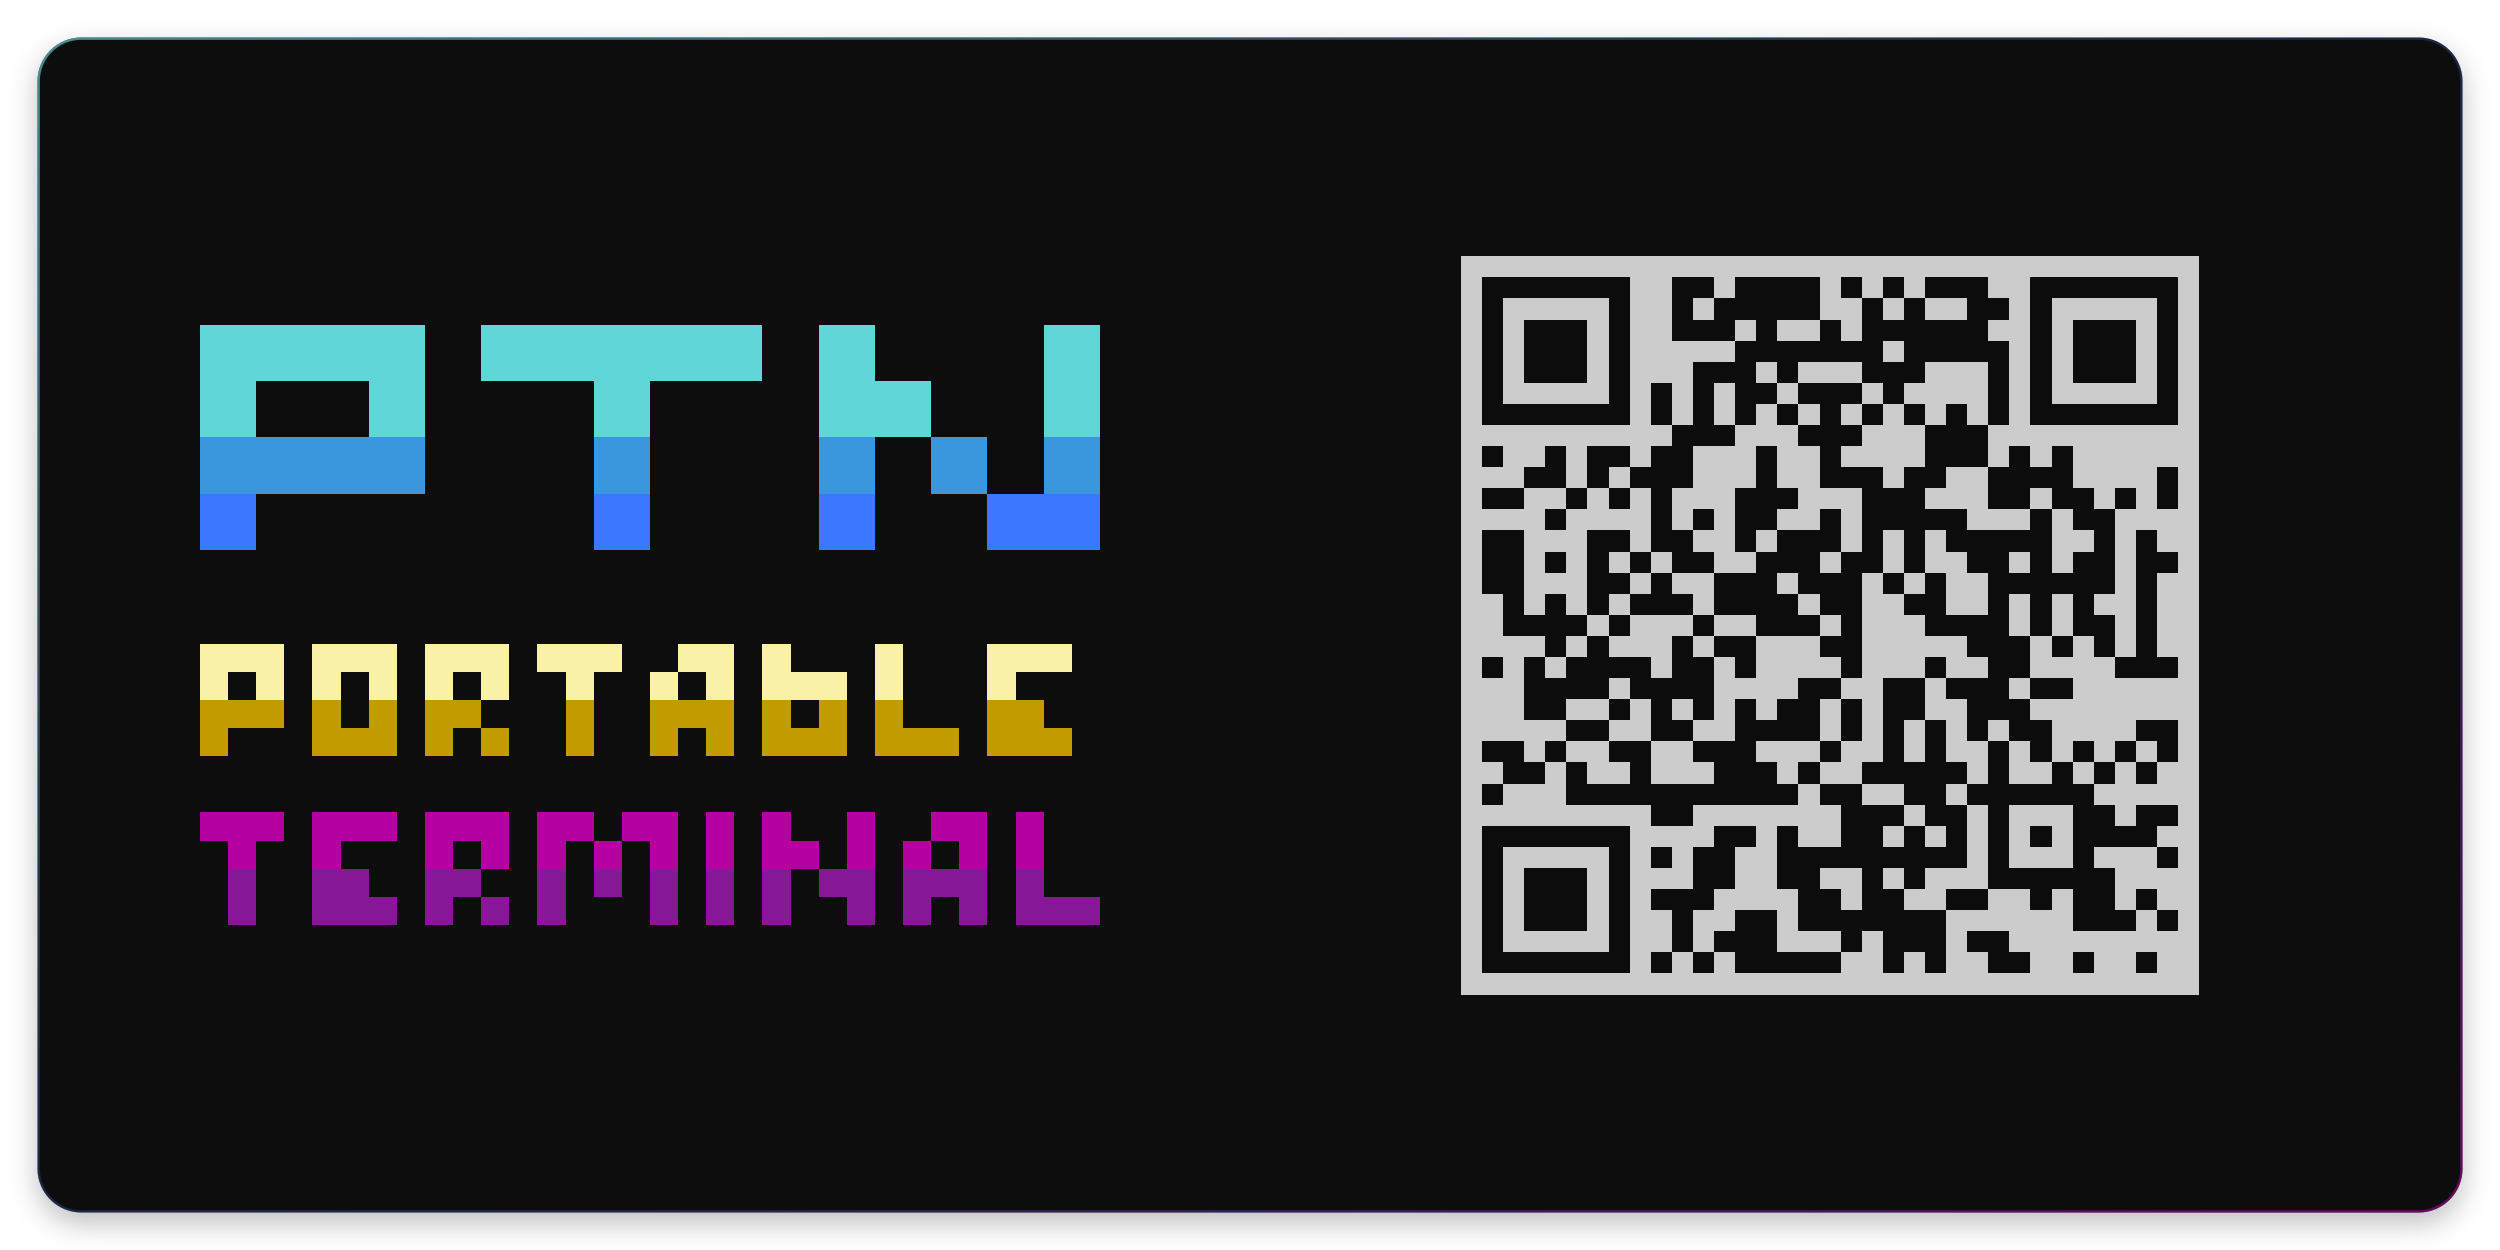
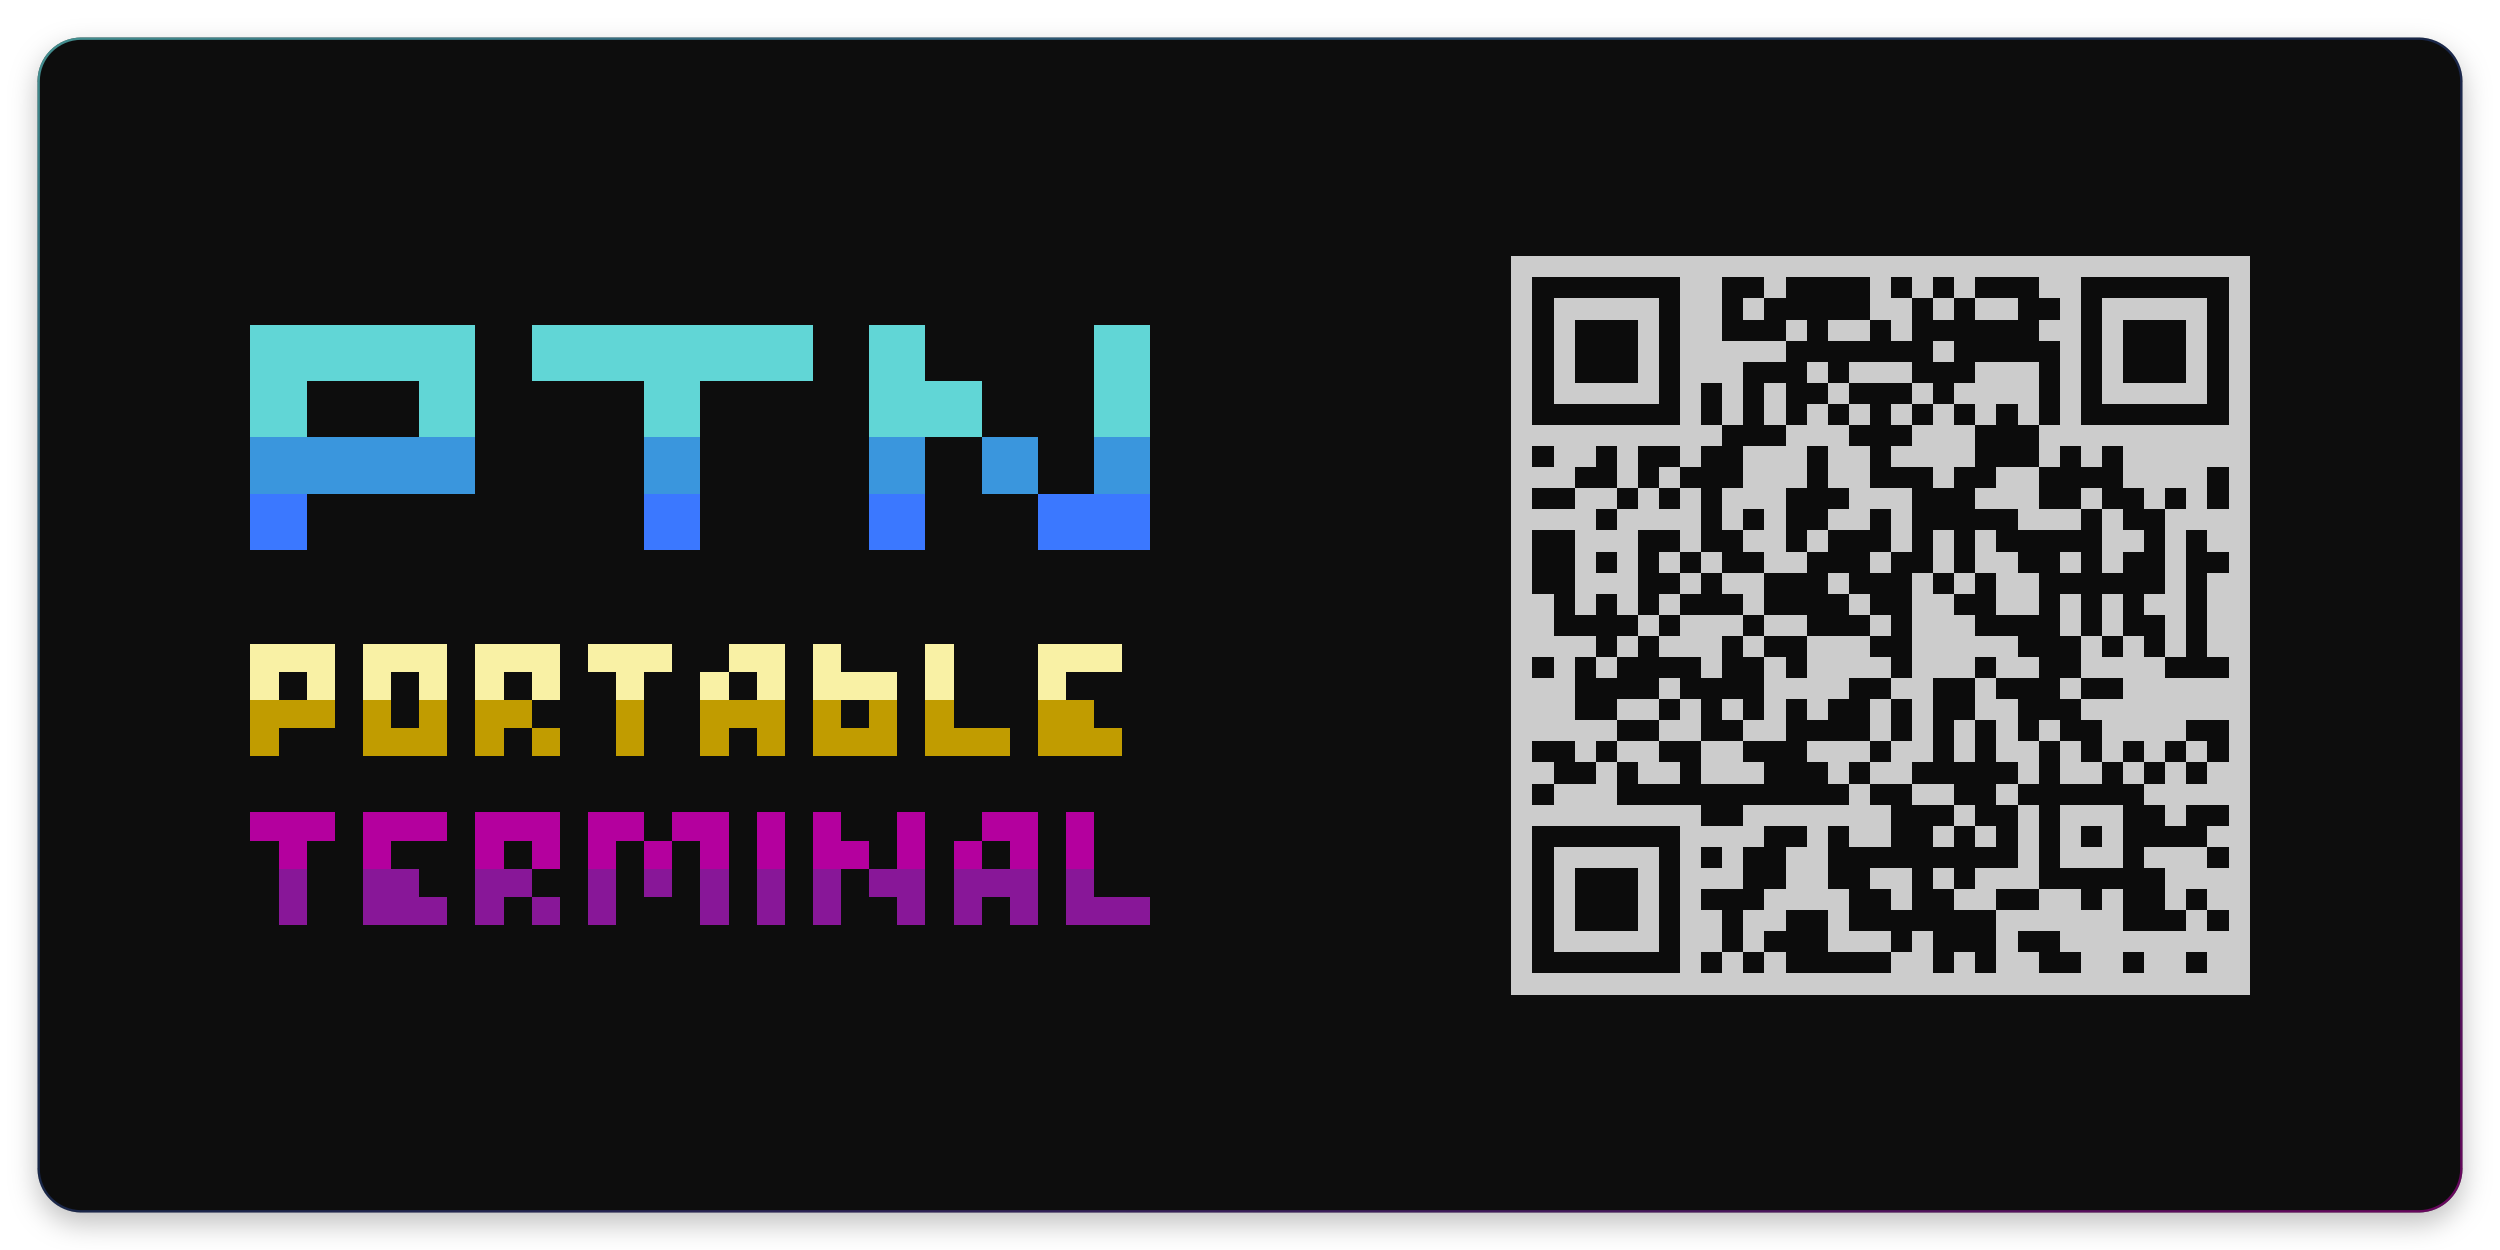
<svg xmlns="http://www.w3.org/2000/svg" width="1600" height="800" viewBox="0 0 1600 800" role="img" aria-labelledby="title description">
  <defs>
    <linearGradient id="edge" x1="0" y1="0" x2="1" y2="1">
      <stop offset="0" stop-color="#61d6d6" stop-opacity=".65" />
      <stop offset=".48" stop-color="#3b78ff" stop-opacity=".24" />
      <stop offset="1" stop-color="#b4009e" stop-opacity=".55" />
    </linearGradient>
    <filter id="shadow" x="-20%" y="-20%" width="140%" height="140%" color-interpolation-filters="sRGB">
      <feDropShadow dx="0" dy="7" stdDeviation="9" flood-color="#000" flood-opacity=".25" />
    </filter>
  </defs>
  <rect x="24" y="24" width="1552" height="752" rx="28" fill="#0c0c0c" filter="url(#shadow)" />
  <rect x="24.75" y="24.75" width="1550.5" height="750.5" rx="27.25" fill="none" stroke="url(#edge)" stroke-width="1.5" />
-   <g transform="translate(128 208) scale(.75)" shape-rendering="crispEdges">
+   <g transform="translate(160.25 208) scale(.75)" shape-rendering="crispEdges">
    <path fill="#61d6d6" d="M0 0h24v48h-24z M24 0h24v48h-24z M48 0h24v48h-24z M72 0h24v48h-24z M96 0h24v48h-24z M120 0h24v48h-24z M144 0h24v48h-24z M168 0h24v48h-24z M240 0h24v48h-24z M264 0h24v48h-24z M288 0h24v48h-24z M312 0h24v48h-24z M336 0h24v48h-24z M360 0h24v48h-24z M384 0h24v48h-24z M408 0h24v48h-24z M432 0h24v48h-24z M456 0h24v48h-24z M528 0h24v48h-24z M552 0h24v48h-24z M720 0h24v48h-24z M744 0h24v48h-24z" />
    <path fill="#61d6d6" d="M0 48h24v48h-24z M24 48h24v48h-24z M144 48h24v48h-24z M168 48h24v48h-24z M336 48h24v48h-24z M360 48h24v48h-24z M528 48h24v48h-24z M552 48h24v48h-24z M576 48h24v48h-24z M600 48h24v48h-24z M720 48h24v48h-24z M744 48h24v48h-24z" />
    <path fill="#3a96dd" d="M0 96h24v48h-24z M24 96h24v48h-24z M48 96h24v48h-24z M72 96h24v48h-24z M96 96h24v48h-24z M120 96h24v48h-24z M144 96h24v48h-24z M168 96h24v48h-24z M336 96h24v48h-24z M360 96h24v48h-24z M528 96h24v48h-24z M552 96h24v48h-24z M624 96h24v48h-24z M648 96h24v48h-24z M720 96h24v48h-24z M744 96h24v48h-24z" />
    <path fill="#3b78ff" d="M0 144h24v48h-24z M24 144h24v48h-24z M336 144h24v48h-24z M360 144h24v48h-24z M528 144h24v48h-24z M552 144h24v48h-24z M672 144h24v48h-24z M696 144h24v48h-24z M720 144h24v48h-24z M744 144h24v48h-24z" />
    <path fill="#f9f1a5" d="M0 272h24v48h-24z M24 272h24v24h-24z M48 272h24v48h-24z M96 272h24v48h-24z M120 272h24v24h-24z M144 272h24v48h-24z M192 272h24v48h-24z M216 272h24v24h-24z M240 272h24v48h-24z M288 272h24v24h-24z M312 272h24v48h-24z M336 272h24v24h-24z M384 296h24v24h-24z M408 272h24v24h-24z M432 272h24v48h-24z M480 272h24v48h-24z M504 296h24v24h-24z M528 296h24v24h-24z M576 272h24v48h-24z M672 272h24v48h-24z M696 272h24v24h-24z M720 272h24v24h-24z" />
    <path fill="#c19c00" d="M0 320h24v48h-24z M24 320h24v24h-24z M48 320h24v24h-24z M96 320h24v48h-24z M120 344h24v24h-24z M144 320h24v48h-24z M192 320h24v48h-24z M216 320h24v24h-24z M240 344h24v24h-24z M312 320h24v48h-24z M384 320h24v48h-24z M408 320h24v24h-24z M432 320h24v48h-24z M480 320h24v48h-24z M504 344h24v24h-24z M528 320h24v48h-24z M576 320h24v48h-24z M600 344h24v24h-24z M624 344h24v24h-24z M672 320h24v48h-24z M696 320h24v48h-24z M720 344h24v24h-24z" />
    <path fill="#b4009e" d="M0 416h24v24h-24z M24 416h24v48h-24z M48 416h24v24h-24z M96 416h24v48h-24z M120 416h24v24h-24z M144 416h24v24h-24z M192 416h24v48h-24z M216 416h24v24h-24z M240 416h24v48h-24z M288 416h24v48h-24z M312 416h24v24h-24z M336 440h24v24h-24z M360 416h24v24h-24z M384 416h24v48h-24z M432 416h24v48h-24z M480 416h24v48h-24z M504 440h24v24h-24z M552 416h24v48h-24z M600 440h24v24h-24z M624 416h24v24h-24z M648 416h24v48h-24z M696 416h24v48h-24z" />
    <path fill="#881798" d="M24 464h24v48h-24z M96 464h24v48h-24z M120 464h24v48h-24z M144 488h24v24h-24z M192 464h24v48h-24z M216 464h24v24h-24z M240 488h24v24h-24z M288 464h24v48h-24z M336 464h24v24h-24z M384 464h24v48h-24z M432 464h24v48h-24z M480 464h24v48h-24z M528 464h24v24h-24z M552 464h24v48h-24z M600 464h24v48h-24z M624 464h24v24h-24z M648 464h24v48h-24z M696 464h24v48h-24z M720 488h24v24h-24z M744 488h24v24h-24z" />
  </g>
-   <g transform="translate(935 164) scale(.75)" aria-hidden="true" shape-rendering="crispEdges">
+   <g transform="translate(967.25 164) scale(.75)" aria-hidden="true" shape-rendering="crispEdges">
    <rect width="630" height="630" fill="#ccc" />
    <path fill="#0c0c0c" d="M18 18h126v18h-126z M180 18h36v18h-36z M234 18h72v18h-72z M324 18h18v18h-18z M360 18h18v18h-18z M396 18h54v18h-54z M486 18h126v18h-126z M18 36h18v18h-18z M126 36h18v18h-18z M180 36h18v18h-18z M216 36h90v18h-90z M342 36h18v18h-18z M378 36h18v18h-18z M432 36h36v18h-36z M486 36h18v18h-18z M594 36h18v18h-18z M18 54h18v18h-18z M54 54h54v18h-54z M126 54h18v18h-18z M180 54h54v18h-54z M252 54h18v18h-18z M306 54h18v18h-18z M342 54h108v18h-108z M486 54h18v18h-18z M522 54h54v18h-54z M594 54h18v18h-18z M18 72h18v18h-18z M54 72h54v18h-54z M126 72h18v18h-18z M234 72h126v18h-126z M378 72h90v18h-90z M486 72h18v18h-18z M522 72h54v18h-54z M594 72h18v18h-18z M18 90h18v18h-18z M54 90h54v18h-54z M126 90h18v18h-18z M198 90h54v18h-54z M270 90h18v18h-18z M342 90h54v18h-54z M450 90h18v18h-18z M486 90h18v18h-18z M522 90h54v18h-54z M594 90h18v18h-18z M18 108h18v18h-18z M126 108h18v18h-18z M162 108h18v18h-18z M198 108h18v18h-18z M234 108h36v18h-36z M288 108h54v18h-54z M360 108h18v18h-18z M450 108h18v18h-18z M486 108h18v18h-18z M594 108h18v18h-18z M18 126h126v18h-126z M162 126h18v18h-18z M198 126h18v18h-18z M234 126h18v18h-18z M270 126h18v18h-18z M306 126h18v18h-18z M342 126h18v18h-18z M378 126h18v18h-18z M414 126h18v18h-18z M450 126h18v18h-18z M486 126h126v18h-126z M180 144h54v18h-54z M288 144h54v18h-54z M396 144h54v18h-54z M18 162h18v18h-18z M72 162h18v18h-18z M108 162h36v18h-36z M162 162h36v18h-36z M252 162h18v18h-18z M306 162h18v18h-18z M396 162h54v18h-54z M468 162h18v18h-18z M504 162h18v18h-18z M54 180h36v18h-36z M108 180h18v18h-18z M144 180h54v18h-54z M252 180h18v18h-18z M306 180h54v18h-54z M378 180h36v18h-36z M450 180h72v18h-72z M594 180h18v18h-18z M18 198h36v18h-36z M90 198h18v18h-18z M126 198h18v18h-18z M162 198h18v18h-18z M234 198h54v18h-54z M342 198h54v18h-54z M450 198h36v18h-36z M504 198h36v18h-36z M558 198h18v18h-18z M594 198h18v18h-18z M72 216h18v18h-18z M162 216h18v18h-18z M198 216h18v18h-18z M234 216h36v18h-36z M306 216h18v18h-18z M342 216h90v18h-90z M486 216h18v18h-18z M522 216h36v18h-36z M18 234h36v18h-36z M108 234h36v18h-36z M162 234h36v18h-36z M234 234h18v18h-18z M270 234h54v18h-54z M342 234h18v18h-18z M378 234h18v18h-18z M414 234h90v18h-90z M540 234h18v18h-18z M576 234h18v18h-18z M18 252h36v18h-36z M72 252h18v18h-18z M108 252h18v18h-18z M144 252h18v18h-18z M180 252h36v18h-36z M252 252h54v18h-54z M324 252h36v18h-36z M378 252h18v18h-18z M432 252h36v18h-36z M486 252h18v18h-18z M522 252h36v18h-36z M576 252h36v18h-36z M18 270h36v18h-36z M108 270h36v18h-36z M162 270h18v18h-18z M216 270h54v18h-54z M288 270h54v18h-54z M360 270h18v18h-18z M396 270h18v18h-18z M450 270h108v18h-108z M576 270h18v18h-18z M36 288h18v18h-18z M72 288h18v18h-18z M108 288h18v18h-18z M144 288h54v18h-54z M216 288h72v18h-72z M306 288h36v18h-36z M378 288h36v18h-36z M450 288h18v18h-18z M486 288h18v18h-18z M522 288h18v18h-18z M576 288h18v18h-18z M36 306h72v18h-72z M126 306h18v18h-18z M198 306h18v18h-18z M252 306h54v18h-54z M324 306h18v18h-18z M396 306h72v18h-72z M486 306h18v18h-18z M522 306h36v18h-36z M576 306h18v18h-18z M72 324h18v18h-18z M108 324h18v18h-18z M180 324h18v18h-18z M216 324h36v18h-36z M306 324h36v18h-36z M432 324h54v18h-54z M504 324h18v18h-18z M540 324h18v18h-18z M576 324h18v18h-18z M18 342h18v18h-18z M54 342h18v18h-18z M90 342h72v18h-72z M180 342h36v18h-36z M234 342h18v18h-18z M324 342h18v18h-18z M396 342h18v18h-18z M450 342h36v18h-36z M558 342h54v18h-54z M54 360h72v18h-72z M144 360h72v18h-72z M288 360h36v18h-36z M360 360h36v18h-36z M414 360h54v18h-54z M486 360h36v18h-36z M54 378h36v18h-36z M126 378h18v18h-18z M162 378h18v18h-18z M198 378h18v18h-18z M234 378h18v18h-18z M270 378h36v18h-36z M324 378h18v18h-18z M360 378h36v18h-36z M432 378h54v18h-54z M90 396h36v18h-36z M162 396h36v18h-36z M234 396h72v18h-72z M324 396h18v18h-18z M360 396h18v18h-18z M396 396h18v18h-18z M432 396h18v18h-18z M468 396h36v18h-36z M576 396h36v18h-36z M18 414h36v18h-36z M72 414h18v18h-18z M126 414h36v18h-36z M198 414h54v18h-54z M306 414h18v18h-18z M360 414h18v18h-18z M396 414h18v18h-18z M450 414h18v18h-18z M486 414h18v18h-18z M522 414h18v18h-18z M558 414h18v18h-18z M594 414h18v18h-18z M36 432h36v18h-36z M90 432h18v18h-18z M144 432h18v18h-18z M216 432h54v18h-54z M288 432h18v18h-18z M342 432h90v18h-90z M450 432h18v18h-18z M504 432h18v18h-18z M540 432h18v18h-18z M576 432h18v18h-18z M18 450h18v18h-18z M90 450h198v18h-198z M306 450h36v18h-36z M378 450h36v18h-36z M432 450h108v18h-108z M162 468h36v18h-36z M324 468h54v18h-54z M396 468h36v18h-36z M450 468h18v18h-18z M522 468h36v18h-36z M576 468h36v18h-36z M18 486h126v18h-126z M216 486h36v18h-36z M270 486h18v18h-18z M324 486h36v18h-36z M378 486h18v18h-18z M414 486h18v18h-18z M450 486h18v18h-18z M486 486h18v18h-18z M522 486h72v18h-72z M18 504h18v18h-18z M126 504h18v18h-18z M162 504h18v18h-18z M198 504h36v18h-36z M270 504h162v18h-162z M450 504h18v18h-18z M522 504h18v18h-18z M594 504h18v18h-18z M18 522h18v18h-18z M54 522h54v18h-54z M126 522h18v18h-18z M198 522h36v18h-36z M270 522h36v18h-36z M342 522h18v18h-18z M378 522h18v18h-18z M450 522h108v18h-108z M18 540h18v18h-18z M54 540h54v18h-54z M126 540h18v18h-18z M162 540h54v18h-54z M288 540h36v18h-36z M342 540h36v18h-36z M414 540h36v18h-36z M486 540h18v18h-18z M522 540h36v18h-36z M576 540h18v18h-18z M18 558h18v18h-18z M54 558h54v18h-54z M126 558h18v18h-18z M180 558h18v18h-18z M234 558h36v18h-36z M288 558h126v18h-126z M522 558h54v18h-54z M594 558h18v18h-18z M18 576h18v18h-18z M126 576h18v18h-18z M180 576h18v18h-18z M216 576h54v18h-54z M324 576h18v18h-18z M360 576h54v18h-54z M432 576h36v18h-36z M18 594h126v18h-126z M162 594h18v18h-18z M198 594h18v18h-18z M234 594h90v18h-90z M360 594h18v18h-18z M396 594h18v18h-18z M450 594h36v18h-36z M522 594h18v18h-18z M576 594h18v18h-18z" />
  </g>
</svg>
